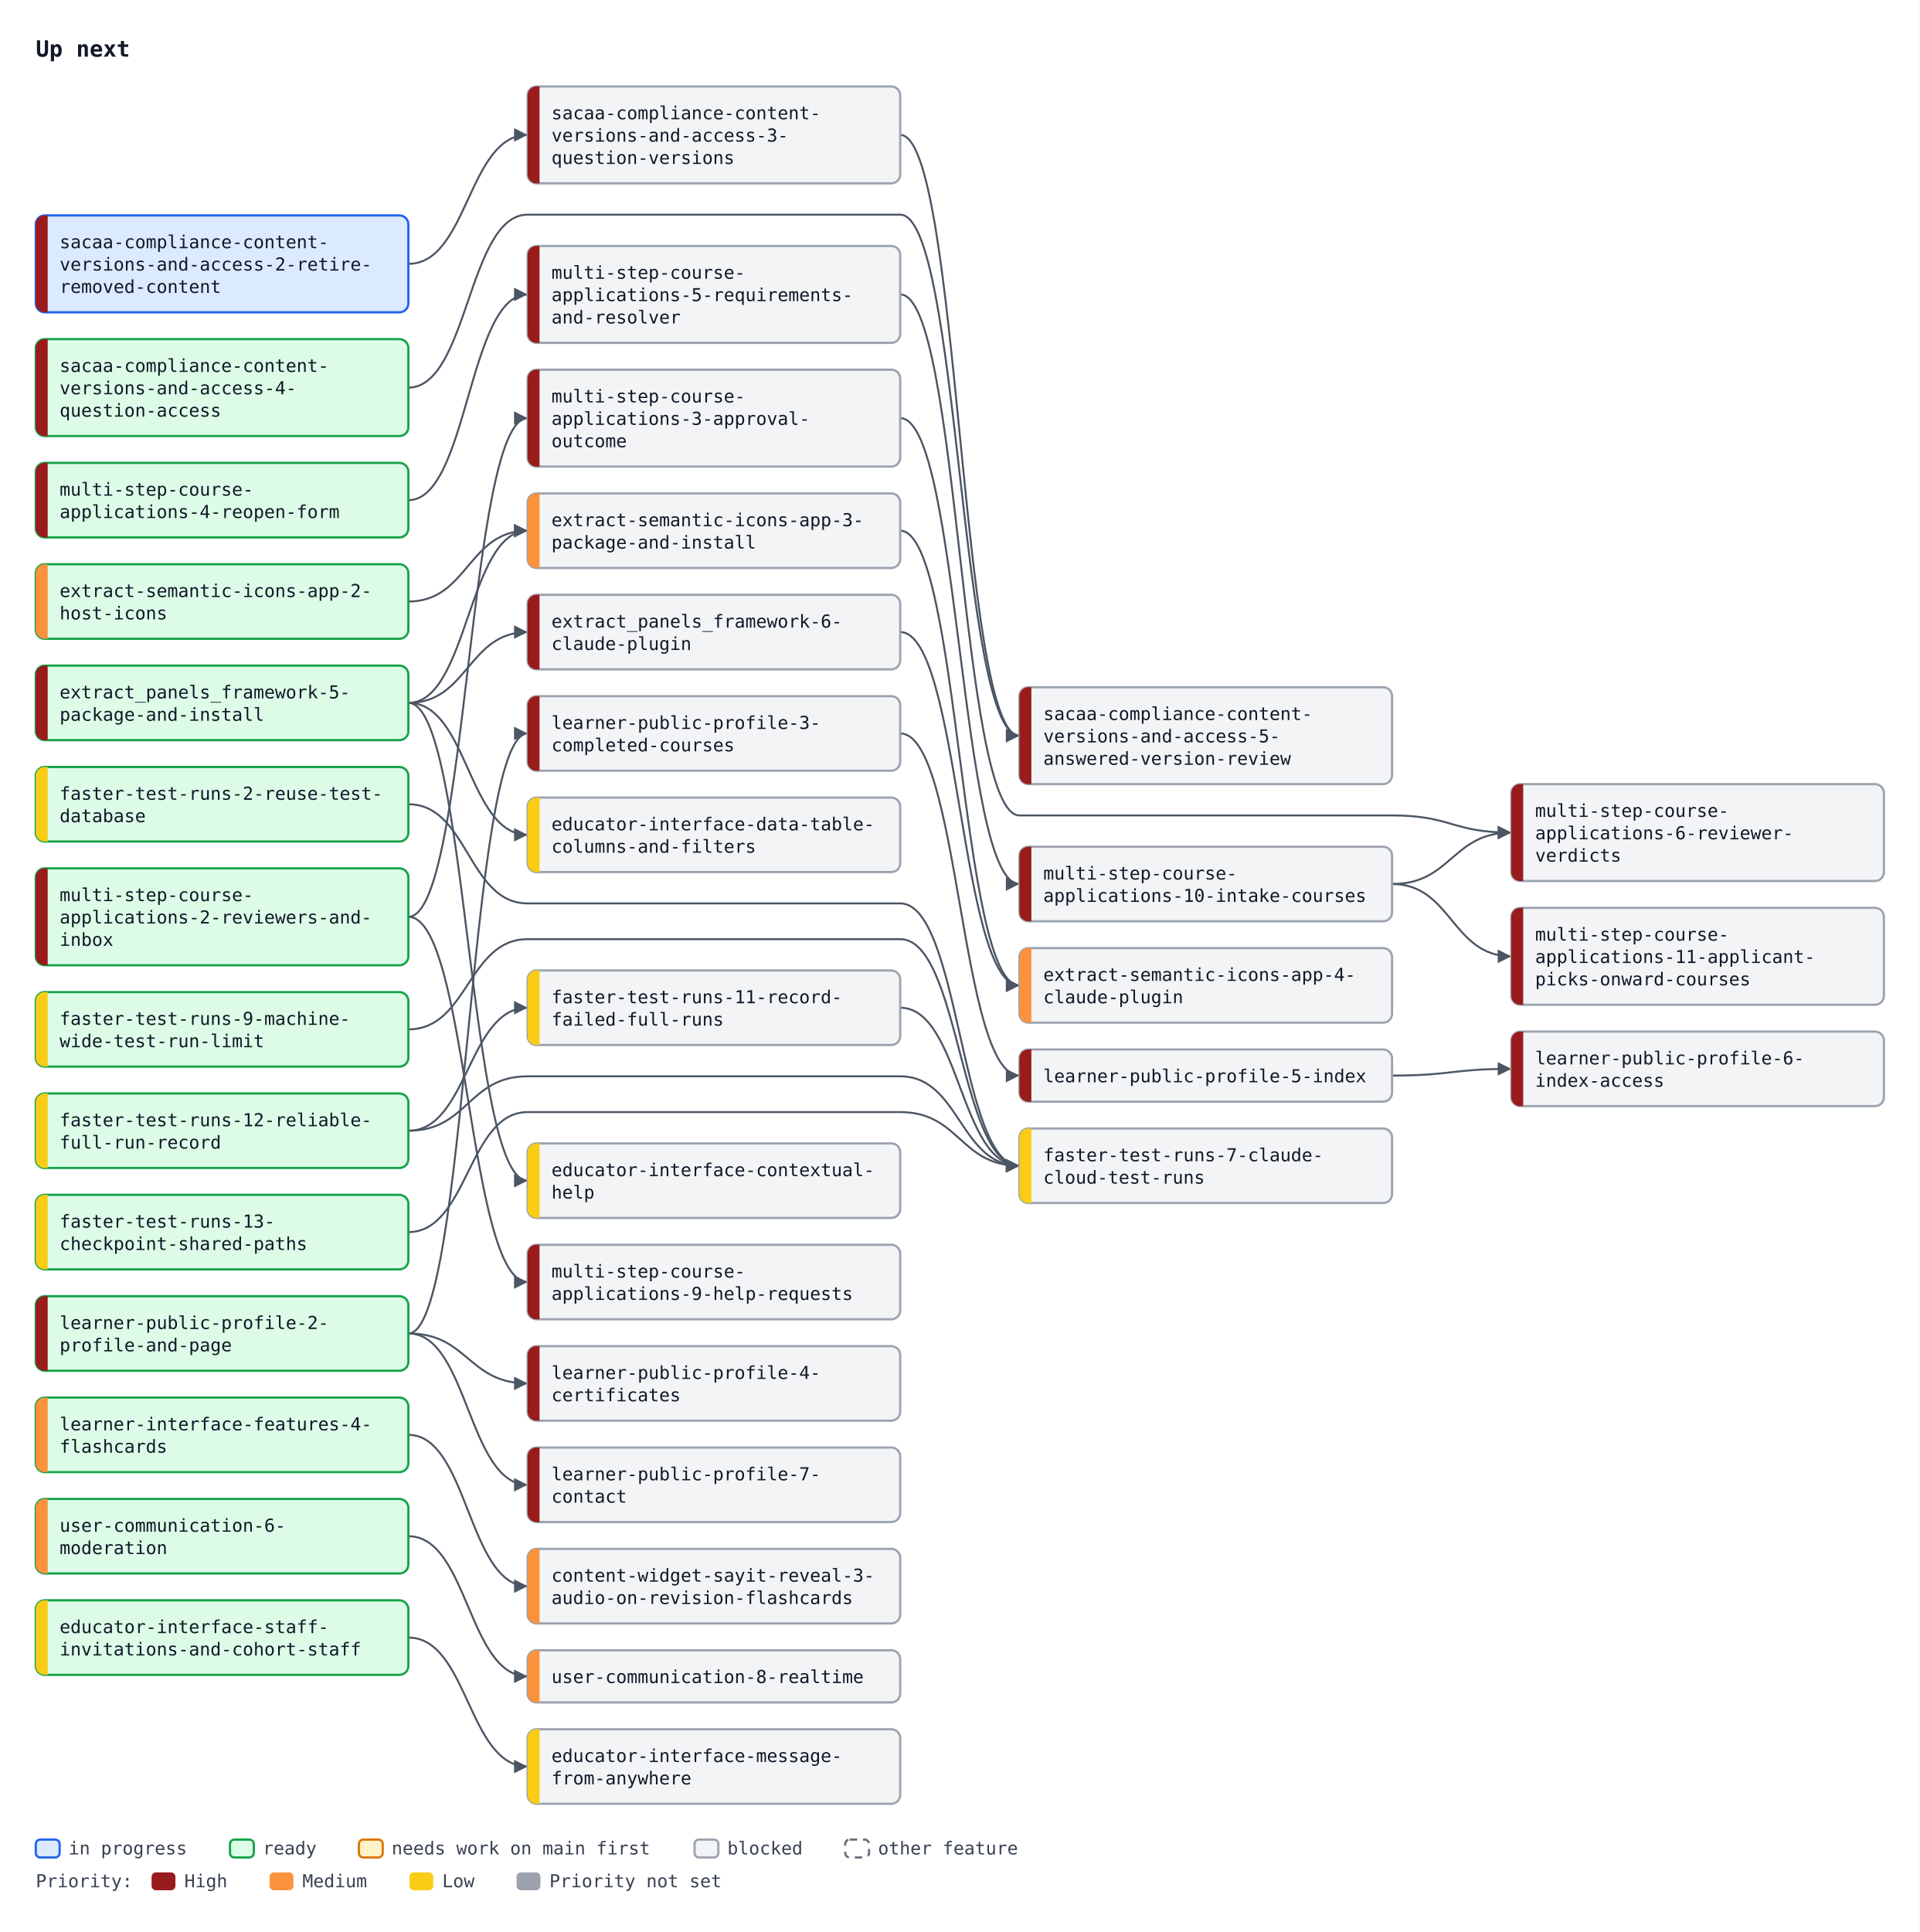
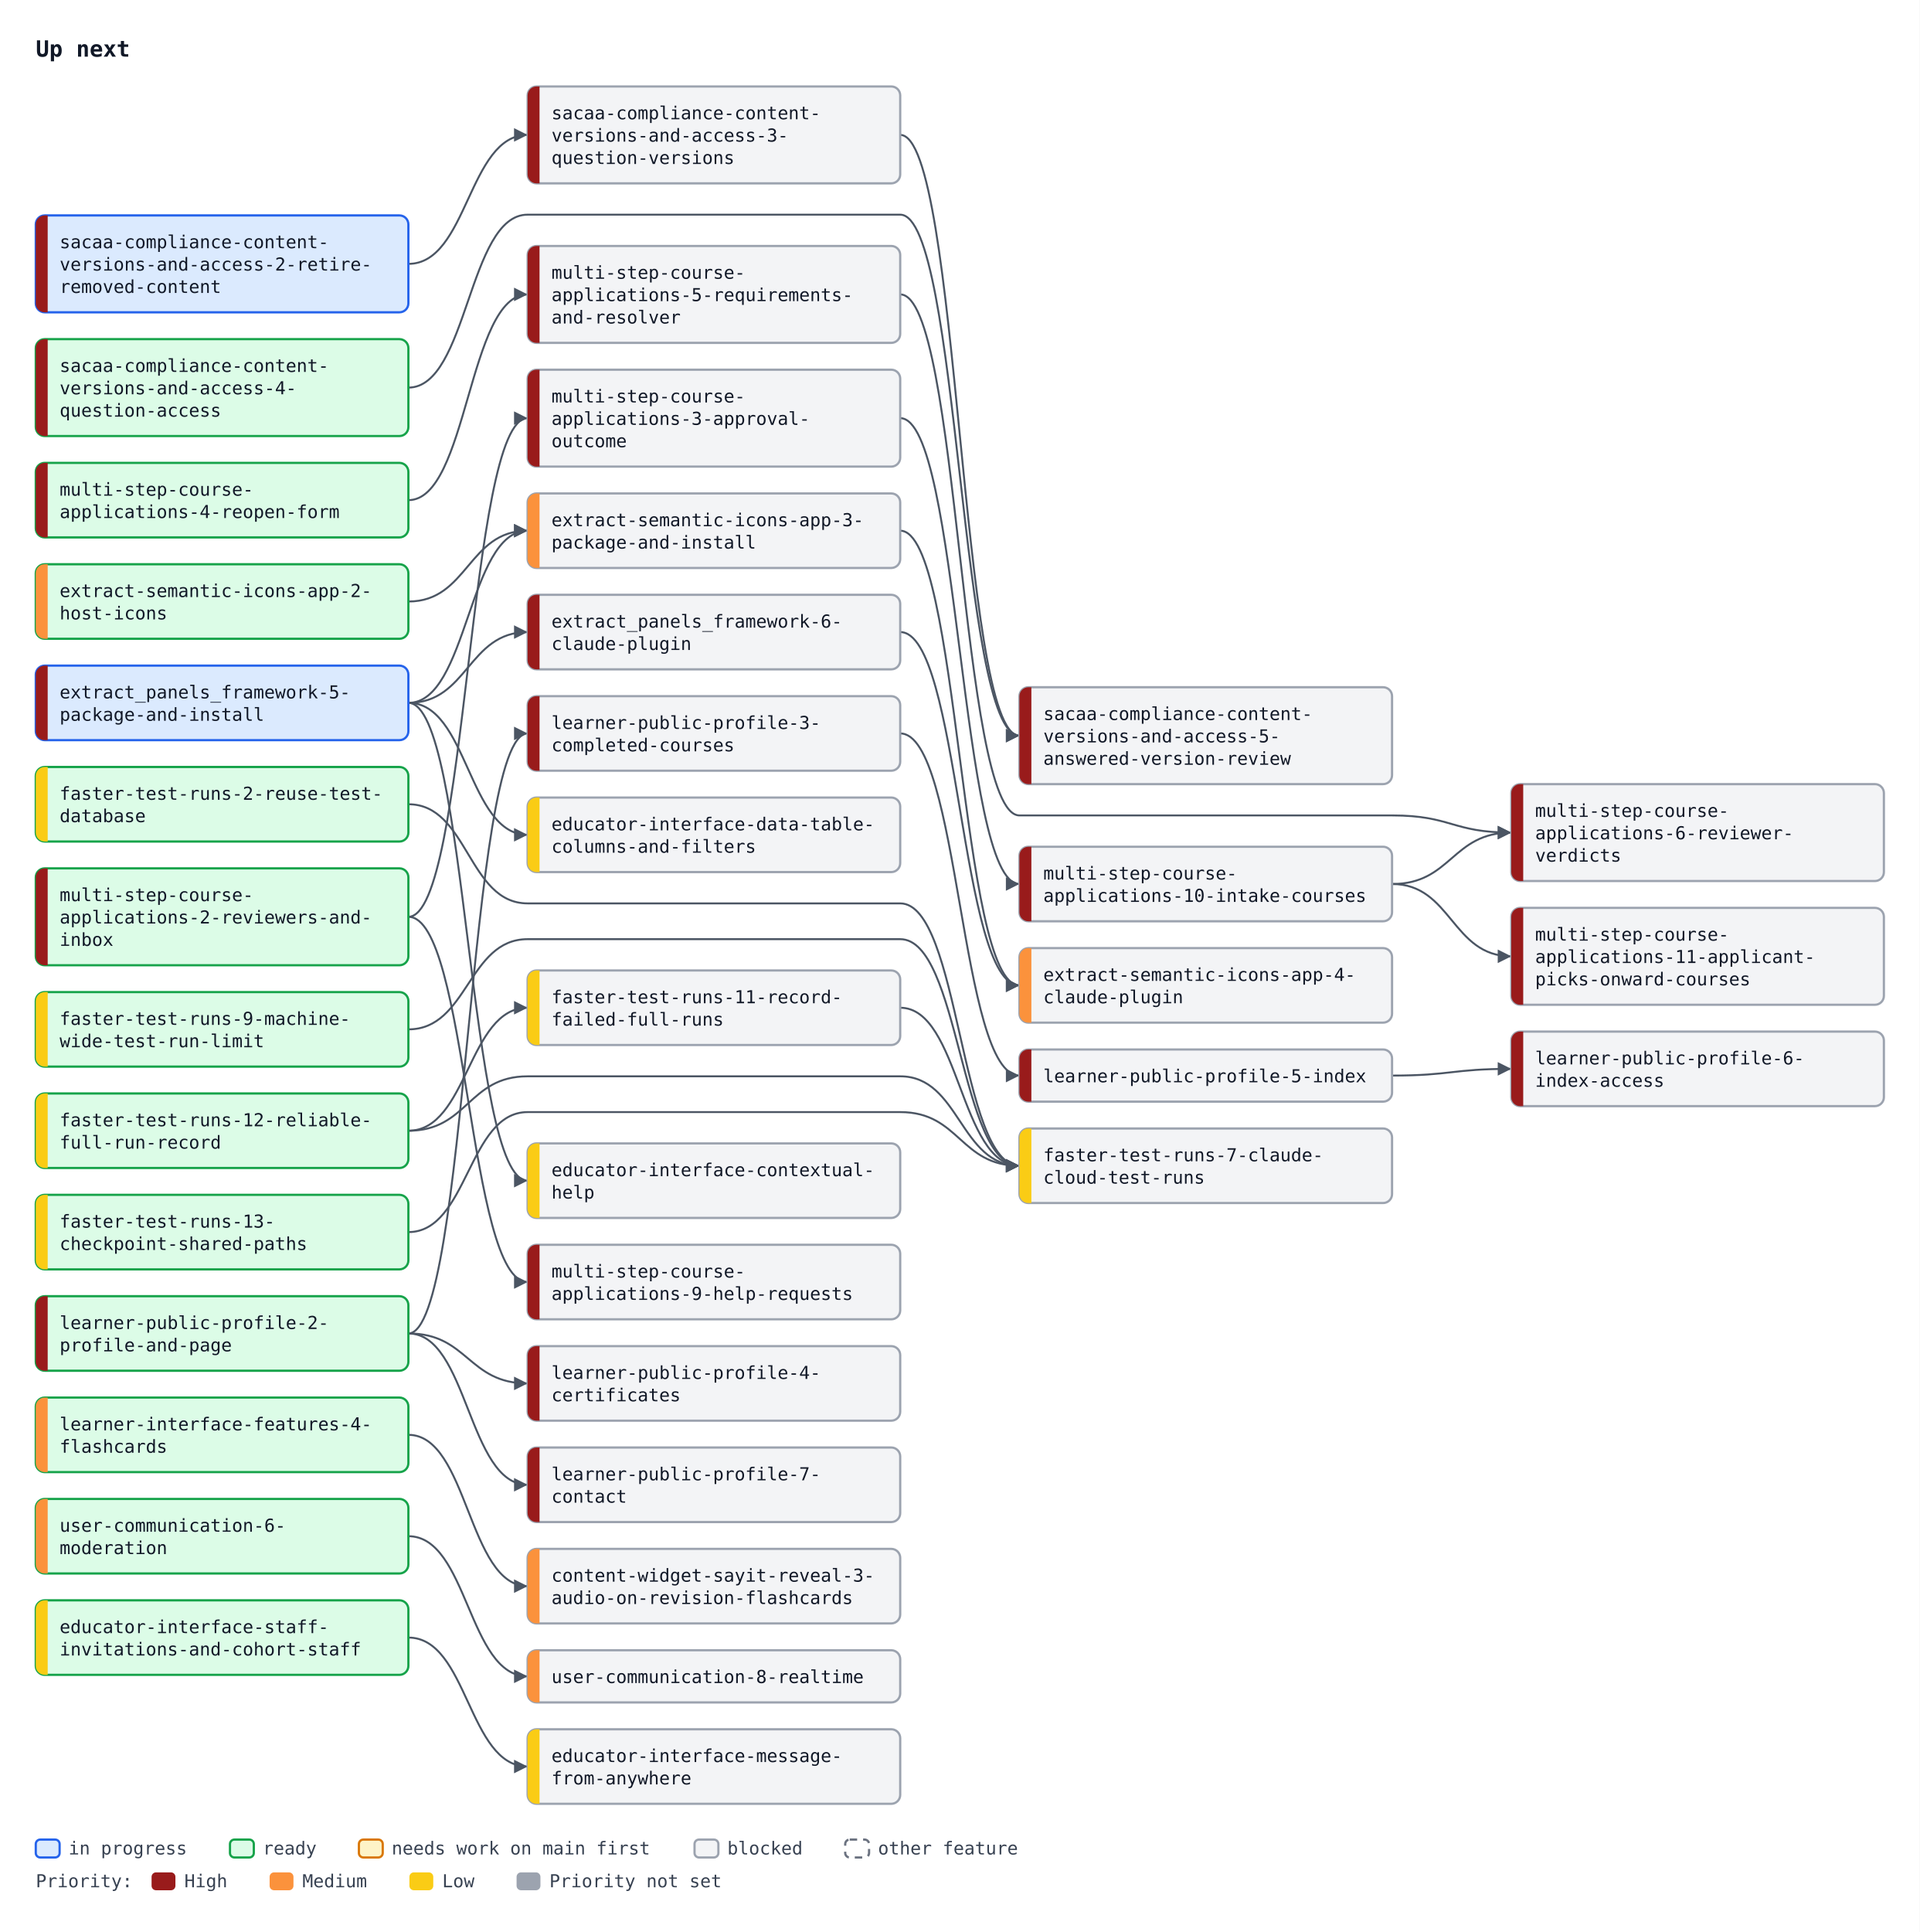
<svg xmlns="http://www.w3.org/2000/svg" width="1288" height="1296" viewBox="0 0 1288 1296" font-family="ui-monospace, SFMono-Regular, Menlo, Consolas, monospace" font-size="12">
  <defs>
    <marker id="arrow" viewBox="0 0 10 10" refX="10" refY="5" markerWidth="7" markerHeight="7" orient="auto-start-reverse">
      <path d="M0,0 L10,5 L0,10 z" fill="#4b5563" />
    </marker>
  </defs>
  <rect width="1288" height="1296" fill="#ffffff" />
  <text x="24" y="38" font-size="15" font-weight="bold" fill="#111827">Up next</text>
  <path d="M274.0,177.0 C314.0,177.0 314.0,90.5 354.0,90.5" fill="none" stroke="#4b5563" stroke-width="1.3" marker-end="url(#arrow)" />
  <path d="M604.0,90.5 C644.0,90.5 644.0,493.5 684.0,493.5" fill="none" stroke="#4b5563" stroke-width="1.3" marker-end="url(#arrow)" />
  <path d="M274.0,260.0 C314.0,260.0 314.0,144.0 354.0,144.0 L604.0,144.0 C644.0,144.0 644.0,493.5 684.0,493.5" fill="none" stroke="#4b5563" stroke-width="1.3" marker-end="url(#arrow)" />
  <path d="M274.0,471.5 C314.0,471.5 314.0,424.0 354.0,424.0" fill="none" stroke="#4b5563" stroke-width="1.3" marker-end="url(#arrow)" />
  <path d="M274.0,894.5 C314.0,894.5 314.0,492.0 354.0,492.0" fill="none" stroke="#4b5563" stroke-width="1.3" marker-end="url(#arrow)" />
  <path d="M274.0,894.5 C314.0,894.5 314.0,928.0 354.0,928.0" fill="none" stroke="#4b5563" stroke-width="1.3" marker-end="url(#arrow)" />
  <path d="M604.0,492.0 C644.0,492.0 644.0,721.5 684.0,721.5" fill="none" stroke="#4b5563" stroke-width="1.3" marker-end="url(#arrow)" />
  <path d="M934.0,721.5 C974.0,721.5 974.0,717.0 1014.0,717.0" fill="none" stroke="#4b5563" stroke-width="1.3" marker-end="url(#arrow)" />
  <path d="M274.0,894.5 C314.0,894.5 314.0,996.0 354.0,996.0" fill="none" stroke="#4b5563" stroke-width="1.3" marker-end="url(#arrow)" />
  <path d="M274.0,615.0 C314.0,615.0 314.0,280.5 354.0,280.5" fill="none" stroke="#4b5563" stroke-width="1.3" marker-end="url(#arrow)" />
  <path d="M274.0,335.5 C314.0,335.5 314.0,197.5 354.0,197.5" fill="none" stroke="#4b5563" stroke-width="1.3" marker-end="url(#arrow)" />
  <path d="M604.0,197.5 C644.0,197.5 644.0,547.0 684.0,547.0 L934.0,547.0 C974.0,547.0 974.0,558.5 1014.0,558.5" fill="none" stroke="#4b5563" stroke-width="1.3" marker-end="url(#arrow)" />
  <path d="M934.0,593.0 C974.0,593.0 974.0,558.5 1014.0,558.5" fill="none" stroke="#4b5563" stroke-width="1.3" marker-end="url(#arrow)" />
  <path d="M274.0,615.0 C314.0,615.0 314.0,860.0 354.0,860.0" fill="none" stroke="#4b5563" stroke-width="1.3" marker-end="url(#arrow)" />
  <path d="M604.0,280.5 C644.0,280.5 644.0,593.0 684.0,593.0" fill="none" stroke="#4b5563" stroke-width="1.3" marker-end="url(#arrow)" />
  <path d="M934.0,593.0 C974.0,593.0 974.0,641.5 1014.0,641.5" fill="none" stroke="#4b5563" stroke-width="1.3" marker-end="url(#arrow)" />
  <path d="M274.0,962.5 C314.0,962.5 314.0,1064.0 354.0,1064.0" fill="none" stroke="#4b5563" stroke-width="1.3" marker-end="url(#arrow)" />
  <path d="M274.0,1030.5 C314.0,1030.5 314.0,1124.5 354.0,1124.5" fill="none" stroke="#4b5563" stroke-width="1.3" marker-end="url(#arrow)" />
  <path d="M274.0,403.5 C314.0,403.5 314.0,356.0 354.0,356.0" fill="none" stroke="#4b5563" stroke-width="1.3" marker-end="url(#arrow)" />
  <path d="M274.0,471.5 C314.0,471.5 314.0,356.0 354.0,356.0" fill="none" stroke="#4b5563" stroke-width="1.3" marker-end="url(#arrow)" />
  <path d="M604.0,356.0 C644.0,356.0 644.0,661.0 684.0,661.0" fill="none" stroke="#4b5563" stroke-width="1.3" marker-end="url(#arrow)" />
  <path d="M604.0,424.0 C644.0,424.0 644.0,661.0 684.0,661.0" fill="none" stroke="#4b5563" stroke-width="1.3" marker-end="url(#arrow)" />
  <path d="M274.0,539.5 C314.0,539.5 314.0,606.0 354.0,606.0 L604.0,606.0 C644.0,606.0 644.0,782.0 684.0,782.0" fill="none" stroke="#4b5563" stroke-width="1.3" marker-end="url(#arrow)" />
  <path d="M274.0,690.5 C314.0,690.5 314.0,630.0 354.0,630.0 L604.0,630.0 C644.0,630.0 644.0,782.0 684.0,782.0" fill="none" stroke="#4b5563" stroke-width="1.3" marker-end="url(#arrow)" />
  <path d="M604.0,676.0 C644.0,676.0 644.0,782.0 684.0,782.0" fill="none" stroke="#4b5563" stroke-width="1.3" marker-end="url(#arrow)" />
  <path d="M274.0,758.5 C314.0,758.5 314.0,722.0 354.0,722.0 L604.0,722.0 C644.0,722.0 644.0,782.0 684.0,782.0" fill="none" stroke="#4b5563" stroke-width="1.3" marker-end="url(#arrow)" />
  <path d="M274.0,826.5 C314.0,826.5 314.0,746.0 354.0,746.0 L604.0,746.0 C644.0,746.0 644.0,782.0 684.0,782.0" fill="none" stroke="#4b5563" stroke-width="1.3" marker-end="url(#arrow)" />
  <path d="M274.0,758.5 C314.0,758.5 314.0,676.0 354.0,676.0" fill="none" stroke="#4b5563" stroke-width="1.3" marker-end="url(#arrow)" />
  <path d="M274.0,471.5 C314.0,471.5 314.0,560.0 354.0,560.0" fill="none" stroke="#4b5563" stroke-width="1.3" marker-end="url(#arrow)" />
  <path d="M274.0,471.5 C314.0,471.5 314.0,792.0 354.0,792.0" fill="none" stroke="#4b5563" stroke-width="1.3" marker-end="url(#arrow)" />
  <path d="M274.0,1098.5 C314.0,1098.5 314.0,1185.0 354.0,1185.0" fill="none" stroke="#4b5563" stroke-width="1.3" marker-end="url(#arrow)" />
  <rect x="24.0" y="144.5" width="250" height="65" rx="6" fill="#dbeafe" stroke="#2563eb" stroke-width="1.5" />
  <path d="M32.0,144.5 H30.0 A6,6 0 0 0 24.0,150.5 V203.5 A6,6 0 0 0 30.0,209.5 H32.0 Z" fill="#991b1b" />
  <text x="40.0" y="166.5" fill="#111827">sacaa-compliance-content-</text>
  <text x="40.0" y="181.5" fill="#111827">versions-and-access-2-retire-</text>
  <text x="40.0" y="196.5" fill="#111827">removed-content</text>
  <rect x="354.0" y="58.0" width="250" height="65" rx="6" fill="#f3f4f6" stroke="#9ca3af" stroke-width="1.5" />
  <path d="M362.0,58.0 H360.0 A6,6 0 0 0 354.0,64.0 V117.0 A6,6 0 0 0 360.0,123.0 H362.0 Z" fill="#991b1b" />
  <text x="370.0" y="80.0" fill="#111827">sacaa-compliance-content-</text>
  <text x="370.0" y="95.0" fill="#111827">versions-and-access-3-</text>
  <text x="370.0" y="110.0" fill="#111827">question-versions</text>
  <rect x="24.0" y="227.5" width="250" height="65" rx="6" fill="#dcfce7" stroke="#16a34a" stroke-width="1.5" />
  <path d="M32.0,227.5 H30.0 A6,6 0 0 0 24.0,233.5 V286.5 A6,6 0 0 0 30.0,292.5 H32.0 Z" fill="#991b1b" />
  <text x="40.0" y="249.5" fill="#111827">sacaa-compliance-content-</text>
  <text x="40.0" y="264.5" fill="#111827">versions-and-access-4-</text>
  <text x="40.0" y="279.5" fill="#111827">question-access</text>
  <rect x="684.0" y="461.0" width="250" height="65" rx="6" fill="#f3f4f6" stroke="#9ca3af" stroke-width="1.5" />
  <path d="M692.0,461.0 H690.0 A6,6 0 0 0 684.0,467.0 V520.0 A6,6 0 0 0 690.0,526.0 H692.0 Z" fill="#991b1b" />
  <text x="700.0" y="483.0" fill="#111827">sacaa-compliance-content-</text>
  <text x="700.0" y="498.0" fill="#111827">versions-and-access-5-</text>
  <text x="700.0" y="513.0" fill="#111827">answered-version-review</text>
-   <rect x="24.0" y="446.5" width="250" height="50" rx="6" fill="#dcfce7" stroke="#16a34a" stroke-width="1.5" />
+   <rect x="24.0" y="446.5" width="250" height="50" rx="6" fill="#dbeafe" stroke="#2563eb" stroke-width="1.5" />
  <path d="M32.0,446.5 H30.0 A6,6 0 0 0 24.0,452.5 V490.5 A6,6 0 0 0 30.0,496.5 H32.0 Z" fill="#991b1b" />
  <text x="40.0" y="468.5" fill="#111827">extract_panels_framework-5-</text>
  <text x="40.0" y="483.5" fill="#111827">package-and-install</text>
  <rect x="354.0" y="399.0" width="250" height="50" rx="6" fill="#f3f4f6" stroke="#9ca3af" stroke-width="1.5" />
  <path d="M362.0,399.0 H360.0 A6,6 0 0 0 354.0,405.0 V443.0 A6,6 0 0 0 360.0,449.0 H362.0 Z" fill="#991b1b" />
  <text x="370.0" y="421.0" fill="#111827">extract_panels_framework-6-</text>
  <text x="370.0" y="436.0" fill="#111827">claude-plugin</text>
  <rect x="24.0" y="869.5" width="250" height="50" rx="6" fill="#dcfce7" stroke="#16a34a" stroke-width="1.5" />
  <path d="M32.0,869.5 H30.0 A6,6 0 0 0 24.0,875.5 V913.5 A6,6 0 0 0 30.0,919.5 H32.0 Z" fill="#991b1b" />
  <text x="40.0" y="891.5" fill="#111827">learner-public-profile-2-</text>
  <text x="40.0" y="906.5" fill="#111827">profile-and-page</text>
  <rect x="354.0" y="467.0" width="250" height="50" rx="6" fill="#f3f4f6" stroke="#9ca3af" stroke-width="1.5" />
  <path d="M362.0,467.0 H360.0 A6,6 0 0 0 354.0,473.0 V511.0 A6,6 0 0 0 360.0,517.0 H362.0 Z" fill="#991b1b" />
  <text x="370.0" y="489.0" fill="#111827">learner-public-profile-3-</text>
  <text x="370.0" y="504.0" fill="#111827">completed-courses</text>
  <rect x="354.0" y="903.0" width="250" height="50" rx="6" fill="#f3f4f6" stroke="#9ca3af" stroke-width="1.5" />
  <path d="M362.0,903.0 H360.0 A6,6 0 0 0 354.0,909.0 V947.0 A6,6 0 0 0 360.0,953.0 H362.0 Z" fill="#991b1b" />
  <text x="370.0" y="925.0" fill="#111827">learner-public-profile-4-</text>
  <text x="370.0" y="940.0" fill="#111827">certificates</text>
  <rect x="684.0" y="704.0" width="250" height="35" rx="6" fill="#f3f4f6" stroke="#9ca3af" stroke-width="1.5" />
  <path d="M692.0,704.0 H690.0 A6,6 0 0 0 684.0,710.0 V733.0 A6,6 0 0 0 690.0,739.0 H692.0 Z" fill="#991b1b" />
  <text x="700.0" y="726.0" fill="#111827">learner-public-profile-5-index</text>
  <rect x="1014.0" y="692.0" width="250" height="50" rx="6" fill="#f3f4f6" stroke="#9ca3af" stroke-width="1.5" />
  <path d="M1022.0,692.0 H1020.0 A6,6 0 0 0 1014.0,698.0 V736.0 A6,6 0 0 0 1020.0,742.0 H1022.0 Z" fill="#991b1b" />
  <text x="1030.0" y="714.0" fill="#111827">learner-public-profile-6-</text>
  <text x="1030.0" y="729.0" fill="#111827">index-access</text>
  <rect x="354.0" y="971.0" width="250" height="50" rx="6" fill="#f3f4f6" stroke="#9ca3af" stroke-width="1.5" />
  <path d="M362.0,971.0 H360.0 A6,6 0 0 0 354.0,977.0 V1015.0 A6,6 0 0 0 360.0,1021.0 H362.0 Z" fill="#991b1b" />
  <text x="370.0" y="993.0" fill="#111827">learner-public-profile-7-</text>
  <text x="370.0" y="1008.0" fill="#111827">contact</text>
  <rect x="24.0" y="582.5" width="250" height="65" rx="6" fill="#dcfce7" stroke="#16a34a" stroke-width="1.5" />
  <path d="M32.0,582.5 H30.0 A6,6 0 0 0 24.0,588.5 V641.5 A6,6 0 0 0 30.0,647.5 H32.0 Z" fill="#991b1b" />
  <text x="40.0" y="604.5" fill="#111827">multi-step-course-</text>
  <text x="40.0" y="619.5" fill="#111827">applications-2-reviewers-and-</text>
  <text x="40.0" y="634.5" fill="#111827">inbox</text>
  <rect x="354.0" y="248.0" width="250" height="65" rx="6" fill="#f3f4f6" stroke="#9ca3af" stroke-width="1.5" />
  <path d="M362.0,248.0 H360.0 A6,6 0 0 0 354.0,254.0 V307.0 A6,6 0 0 0 360.0,313.0 H362.0 Z" fill="#991b1b" />
  <text x="370.0" y="270.0" fill="#111827">multi-step-course-</text>
  <text x="370.0" y="285.0" fill="#111827">applications-3-approval-</text>
  <text x="370.0" y="300.0" fill="#111827">outcome</text>
  <rect x="24.0" y="310.5" width="250" height="50" rx="6" fill="#dcfce7" stroke="#16a34a" stroke-width="1.5" />
  <path d="M32.0,310.5 H30.0 A6,6 0 0 0 24.0,316.5 V354.5 A6,6 0 0 0 30.0,360.5 H32.0 Z" fill="#991b1b" />
  <text x="40.0" y="332.5" fill="#111827">multi-step-course-</text>
  <text x="40.0" y="347.5" fill="#111827">applications-4-reopen-form</text>
  <rect x="354.0" y="165.0" width="250" height="65" rx="6" fill="#f3f4f6" stroke="#9ca3af" stroke-width="1.5" />
  <path d="M362.0,165.0 H360.0 A6,6 0 0 0 354.0,171.0 V224.0 A6,6 0 0 0 360.0,230.0 H362.0 Z" fill="#991b1b" />
  <text x="370.0" y="187.0" fill="#111827">multi-step-course-</text>
  <text x="370.0" y="202.0" fill="#111827">applications-5-requirements-</text>
  <text x="370.0" y="217.0" fill="#111827">and-resolver</text>
  <rect x="1014.0" y="526.0" width="250" height="65" rx="6" fill="#f3f4f6" stroke="#9ca3af" stroke-width="1.5" />
  <path d="M1022.0,526.0 H1020.0 A6,6 0 0 0 1014.0,532.0 V585.0 A6,6 0 0 0 1020.0,591.0 H1022.0 Z" fill="#991b1b" />
  <text x="1030.0" y="548.0" fill="#111827">multi-step-course-</text>
  <text x="1030.0" y="563.0" fill="#111827">applications-6-reviewer-</text>
  <text x="1030.0" y="578.0" fill="#111827">verdicts</text>
  <rect x="354.0" y="835.0" width="250" height="50" rx="6" fill="#f3f4f6" stroke="#9ca3af" stroke-width="1.5" />
  <path d="M362.0,835.0 H360.0 A6,6 0 0 0 354.0,841.0 V879.0 A6,6 0 0 0 360.0,885.0 H362.0 Z" fill="#991b1b" />
  <text x="370.0" y="857.0" fill="#111827">multi-step-course-</text>
  <text x="370.0" y="872.0" fill="#111827">applications-9-help-requests</text>
  <rect x="684.0" y="568.0" width="250" height="50" rx="6" fill="#f3f4f6" stroke="#9ca3af" stroke-width="1.5" />
  <path d="M692.0,568.0 H690.0 A6,6 0 0 0 684.0,574.0 V612.0 A6,6 0 0 0 690.0,618.0 H692.0 Z" fill="#991b1b" />
  <text x="700.0" y="590.0" fill="#111827">multi-step-course-</text>
  <text x="700.0" y="605.0" fill="#111827">applications-10-intake-courses</text>
  <rect x="1014.0" y="609.0" width="250" height="65" rx="6" fill="#f3f4f6" stroke="#9ca3af" stroke-width="1.5" />
  <path d="M1022.0,609.0 H1020.0 A6,6 0 0 0 1014.0,615.0 V668.0 A6,6 0 0 0 1020.0,674.0 H1022.0 Z" fill="#991b1b" />
  <text x="1030.0" y="631.0" fill="#111827">multi-step-course-</text>
  <text x="1030.0" y="646.0" fill="#111827">applications-11-applicant-</text>
  <text x="1030.0" y="661.0" fill="#111827">picks-onward-courses</text>
  <rect x="24.0" y="937.5" width="250" height="50" rx="6" fill="#dcfce7" stroke="#16a34a" stroke-width="1.5" />
  <path d="M32.0,937.5 H30.0 A6,6 0 0 0 24.0,943.5 V981.5 A6,6 0 0 0 30.0,987.5 H32.0 Z" fill="#fb923c" />
  <text x="40.0" y="959.5" fill="#111827">learner-interface-features-4-</text>
  <text x="40.0" y="974.5" fill="#111827">flashcards</text>
  <rect x="354.0" y="1039.0" width="250" height="50" rx="6" fill="#f3f4f6" stroke="#9ca3af" stroke-width="1.5" />
  <path d="M362.0,1039.0 H360.0 A6,6 0 0 0 354.0,1045.0 V1083.0 A6,6 0 0 0 360.0,1089.0 H362.0 Z" fill="#fb923c" />
  <text x="370.0" y="1061.0" fill="#111827">content-widget-sayit-reveal-3-</text>
  <text x="370.0" y="1076.0" fill="#111827">audio-on-revision-flashcards</text>
  <rect x="24.0" y="1005.5" width="250" height="50" rx="6" fill="#dcfce7" stroke="#16a34a" stroke-width="1.5" />
  <path d="M32.0,1005.5 H30.0 A6,6 0 0 0 24.0,1011.5 V1049.5 A6,6 0 0 0 30.0,1055.5 H32.0 Z" fill="#fb923c" />
  <text x="40.0" y="1027.5" fill="#111827">user-communication-6-</text>
  <text x="40.0" y="1042.5" fill="#111827">moderation</text>
  <rect x="354.0" y="1107.0" width="250" height="35" rx="6" fill="#f3f4f6" stroke="#9ca3af" stroke-width="1.5" />
  <path d="M362.0,1107.0 H360.0 A6,6 0 0 0 354.0,1113.0 V1136.0 A6,6 0 0 0 360.0,1142.0 H362.0 Z" fill="#fb923c" />
  <text x="370.0" y="1129.0" fill="#111827">user-communication-8-realtime</text>
  <rect x="24.0" y="378.5" width="250" height="50" rx="6" fill="#dcfce7" stroke="#16a34a" stroke-width="1.5" />
  <path d="M32.0,378.5 H30.0 A6,6 0 0 0 24.0,384.5 V422.5 A6,6 0 0 0 30.0,428.5 H32.0 Z" fill="#fb923c" />
  <text x="40.0" y="400.5" fill="#111827">extract-semantic-icons-app-2-</text>
  <text x="40.0" y="415.5" fill="#111827">host-icons</text>
  <rect x="354.0" y="331.0" width="250" height="50" rx="6" fill="#f3f4f6" stroke="#9ca3af" stroke-width="1.5" />
  <path d="M362.0,331.0 H360.0 A6,6 0 0 0 354.0,337.0 V375.0 A6,6 0 0 0 360.0,381.0 H362.0 Z" fill="#fb923c" />
  <text x="370.0" y="353.0" fill="#111827">extract-semantic-icons-app-3-</text>
  <text x="370.0" y="368.0" fill="#111827">package-and-install</text>
  <rect x="684.0" y="636.0" width="250" height="50" rx="6" fill="#f3f4f6" stroke="#9ca3af" stroke-width="1.5" />
  <path d="M692.0,636.0 H690.0 A6,6 0 0 0 684.0,642.0 V680.0 A6,6 0 0 0 690.0,686.0 H692.0 Z" fill="#fb923c" />
  <text x="700.0" y="658.0" fill="#111827">extract-semantic-icons-app-4-</text>
  <text x="700.0" y="673.0" fill="#111827">claude-plugin</text>
  <rect x="24.0" y="514.5" width="250" height="50" rx="6" fill="#dcfce7" stroke="#16a34a" stroke-width="1.5" />
  <path d="M32.0,514.5 H30.0 A6,6 0 0 0 24.0,520.5 V558.5 A6,6 0 0 0 30.0,564.5 H32.0 Z" fill="#facc15" />
  <text x="40.0" y="536.5" fill="#111827">faster-test-runs-2-reuse-test-</text>
  <text x="40.0" y="551.5" fill="#111827">database</text>
  <rect x="684.0" y="757.0" width="250" height="50" rx="6" fill="#f3f4f6" stroke="#9ca3af" stroke-width="1.5" />
  <path d="M692.0,757.0 H690.0 A6,6 0 0 0 684.0,763.0 V801.0 A6,6 0 0 0 690.0,807.0 H692.0 Z" fill="#facc15" />
  <text x="700.0" y="779.0" fill="#111827">faster-test-runs-7-claude-</text>
  <text x="700.0" y="794.0" fill="#111827">cloud-test-runs</text>
  <rect x="24.0" y="665.5" width="250" height="50" rx="6" fill="#dcfce7" stroke="#16a34a" stroke-width="1.5" />
  <path d="M32.0,665.5 H30.0 A6,6 0 0 0 24.0,671.5 V709.5 A6,6 0 0 0 30.0,715.5 H32.0 Z" fill="#facc15" />
  <text x="40.0" y="687.5" fill="#111827">faster-test-runs-9-machine-</text>
  <text x="40.0" y="702.5" fill="#111827">wide-test-run-limit</text>
  <rect x="354.0" y="651.0" width="250" height="50" rx="6" fill="#f3f4f6" stroke="#9ca3af" stroke-width="1.5" />
  <path d="M362.0,651.0 H360.0 A6,6 0 0 0 354.0,657.0 V695.0 A6,6 0 0 0 360.0,701.0 H362.0 Z" fill="#facc15" />
  <text x="370.0" y="673.0" fill="#111827">faster-test-runs-11-record-</text>
  <text x="370.0" y="688.0" fill="#111827">failed-full-runs</text>
  <rect x="24.0" y="733.5" width="250" height="50" rx="6" fill="#dcfce7" stroke="#16a34a" stroke-width="1.5" />
  <path d="M32.0,733.5 H30.0 A6,6 0 0 0 24.0,739.5 V777.5 A6,6 0 0 0 30.0,783.5 H32.0 Z" fill="#facc15" />
  <text x="40.0" y="755.5" fill="#111827">faster-test-runs-12-reliable-</text>
  <text x="40.0" y="770.5" fill="#111827">full-run-record</text>
  <rect x="24.0" y="801.5" width="250" height="50" rx="6" fill="#dcfce7" stroke="#16a34a" stroke-width="1.5" />
  <path d="M32.0,801.5 H30.0 A6,6 0 0 0 24.0,807.5 V845.5 A6,6 0 0 0 30.0,851.5 H32.0 Z" fill="#facc15" />
  <text x="40.0" y="823.5" fill="#111827">faster-test-runs-13-</text>
  <text x="40.0" y="838.5" fill="#111827">checkpoint-shared-paths</text>
  <rect x="354.0" y="535.0" width="250" height="50" rx="6" fill="#f3f4f6" stroke="#9ca3af" stroke-width="1.5" />
  <path d="M362.0,535.0 H360.0 A6,6 0 0 0 354.0,541.0 V579.0 A6,6 0 0 0 360.0,585.0 H362.0 Z" fill="#facc15" />
  <text x="370.0" y="557.0" fill="#111827">educator-interface-data-table-</text>
  <text x="370.0" y="572.0" fill="#111827">columns-and-filters</text>
  <rect x="354.0" y="767.0" width="250" height="50" rx="6" fill="#f3f4f6" stroke="#9ca3af" stroke-width="1.5" />
  <path d="M362.0,767.0 H360.0 A6,6 0 0 0 354.0,773.0 V811.0 A6,6 0 0 0 360.0,817.0 H362.0 Z" fill="#facc15" />
  <text x="370.0" y="789.0" fill="#111827">educator-interface-contextual-</text>
  <text x="370.0" y="804.0" fill="#111827">help</text>
  <rect x="24.0" y="1073.5" width="250" height="50" rx="6" fill="#dcfce7" stroke="#16a34a" stroke-width="1.5" />
  <path d="M32.0,1073.5 H30.0 A6,6 0 0 0 24.0,1079.5 V1117.5 A6,6 0 0 0 30.0,1123.5 H32.0 Z" fill="#facc15" />
  <text x="40.0" y="1095.5" fill="#111827">educator-interface-staff-</text>
  <text x="40.0" y="1110.5" fill="#111827">invitations-and-cohort-staff</text>
  <rect x="354.0" y="1160.0" width="250" height="50" rx="6" fill="#f3f4f6" stroke="#9ca3af" stroke-width="1.5" />
  <path d="M362.0,1160.0 H360.0 A6,6 0 0 0 354.0,1166.0 V1204.0 A6,6 0 0 0 360.0,1210.0 H362.0 Z" fill="#facc15" />
  <text x="370.0" y="1182.0" fill="#111827">educator-interface-message-</text>
  <text x="370.0" y="1197.0" fill="#111827">from-anywhere</text>
  <rect x="24.0" y="1234" width="16" height="12" rx="3" fill="#dbeafe" stroke="#2563eb" stroke-width="1.5" />
  <text x="46.0" y="1244" fill="#374151">in progress</text>
  <rect x="154.3" y="1234" width="16" height="12" rx="3" fill="#dcfce7" stroke="#16a34a" stroke-width="1.5" />
  <text x="176.3" y="1244" fill="#374151">ready</text>
  <rect x="240.8" y="1234" width="16" height="12" rx="3" fill="#fef3c7" stroke="#d97706" stroke-width="1.5" />
  <text x="262.8" y="1244" fill="#374151">needs work on main first</text>
  <rect x="466.0" y="1234" width="16" height="12" rx="3" fill="#f3f4f6" stroke="#9ca3af" stroke-width="1.5" />
  <text x="488.0" y="1244" fill="#374151">blocked</text>
  <rect x="567.1" y="1234" width="16" height="12" rx="3" fill="#ffffff" stroke="#6b7280" stroke-width="1.5" stroke-dasharray="5 4" />
  <text x="589.1" y="1244" fill="#374151">other feature</text>
  <text x="24" y="1266" fill="#374151">Priority:</text>
  <rect x="101.7" y="1256" width="16" height="12" rx="3" fill="#991b1b" />
  <text x="123.7" y="1266" fill="#374151">High</text>
  <rect x="180.9" y="1256" width="16" height="12" rx="3" fill="#fb923c" />
  <text x="202.9" y="1266" fill="#374151">Medium</text>
  <rect x="274.7" y="1256" width="16" height="12" rx="3" fill="#facc15" />
  <text x="296.7" y="1266" fill="#374151">Low</text>
  <rect x="346.6" y="1256" width="16" height="12" rx="3" fill="#9ca3af" />
  <text x="368.6" y="1266" fill="#374151">Priority not set</text>
</svg>
